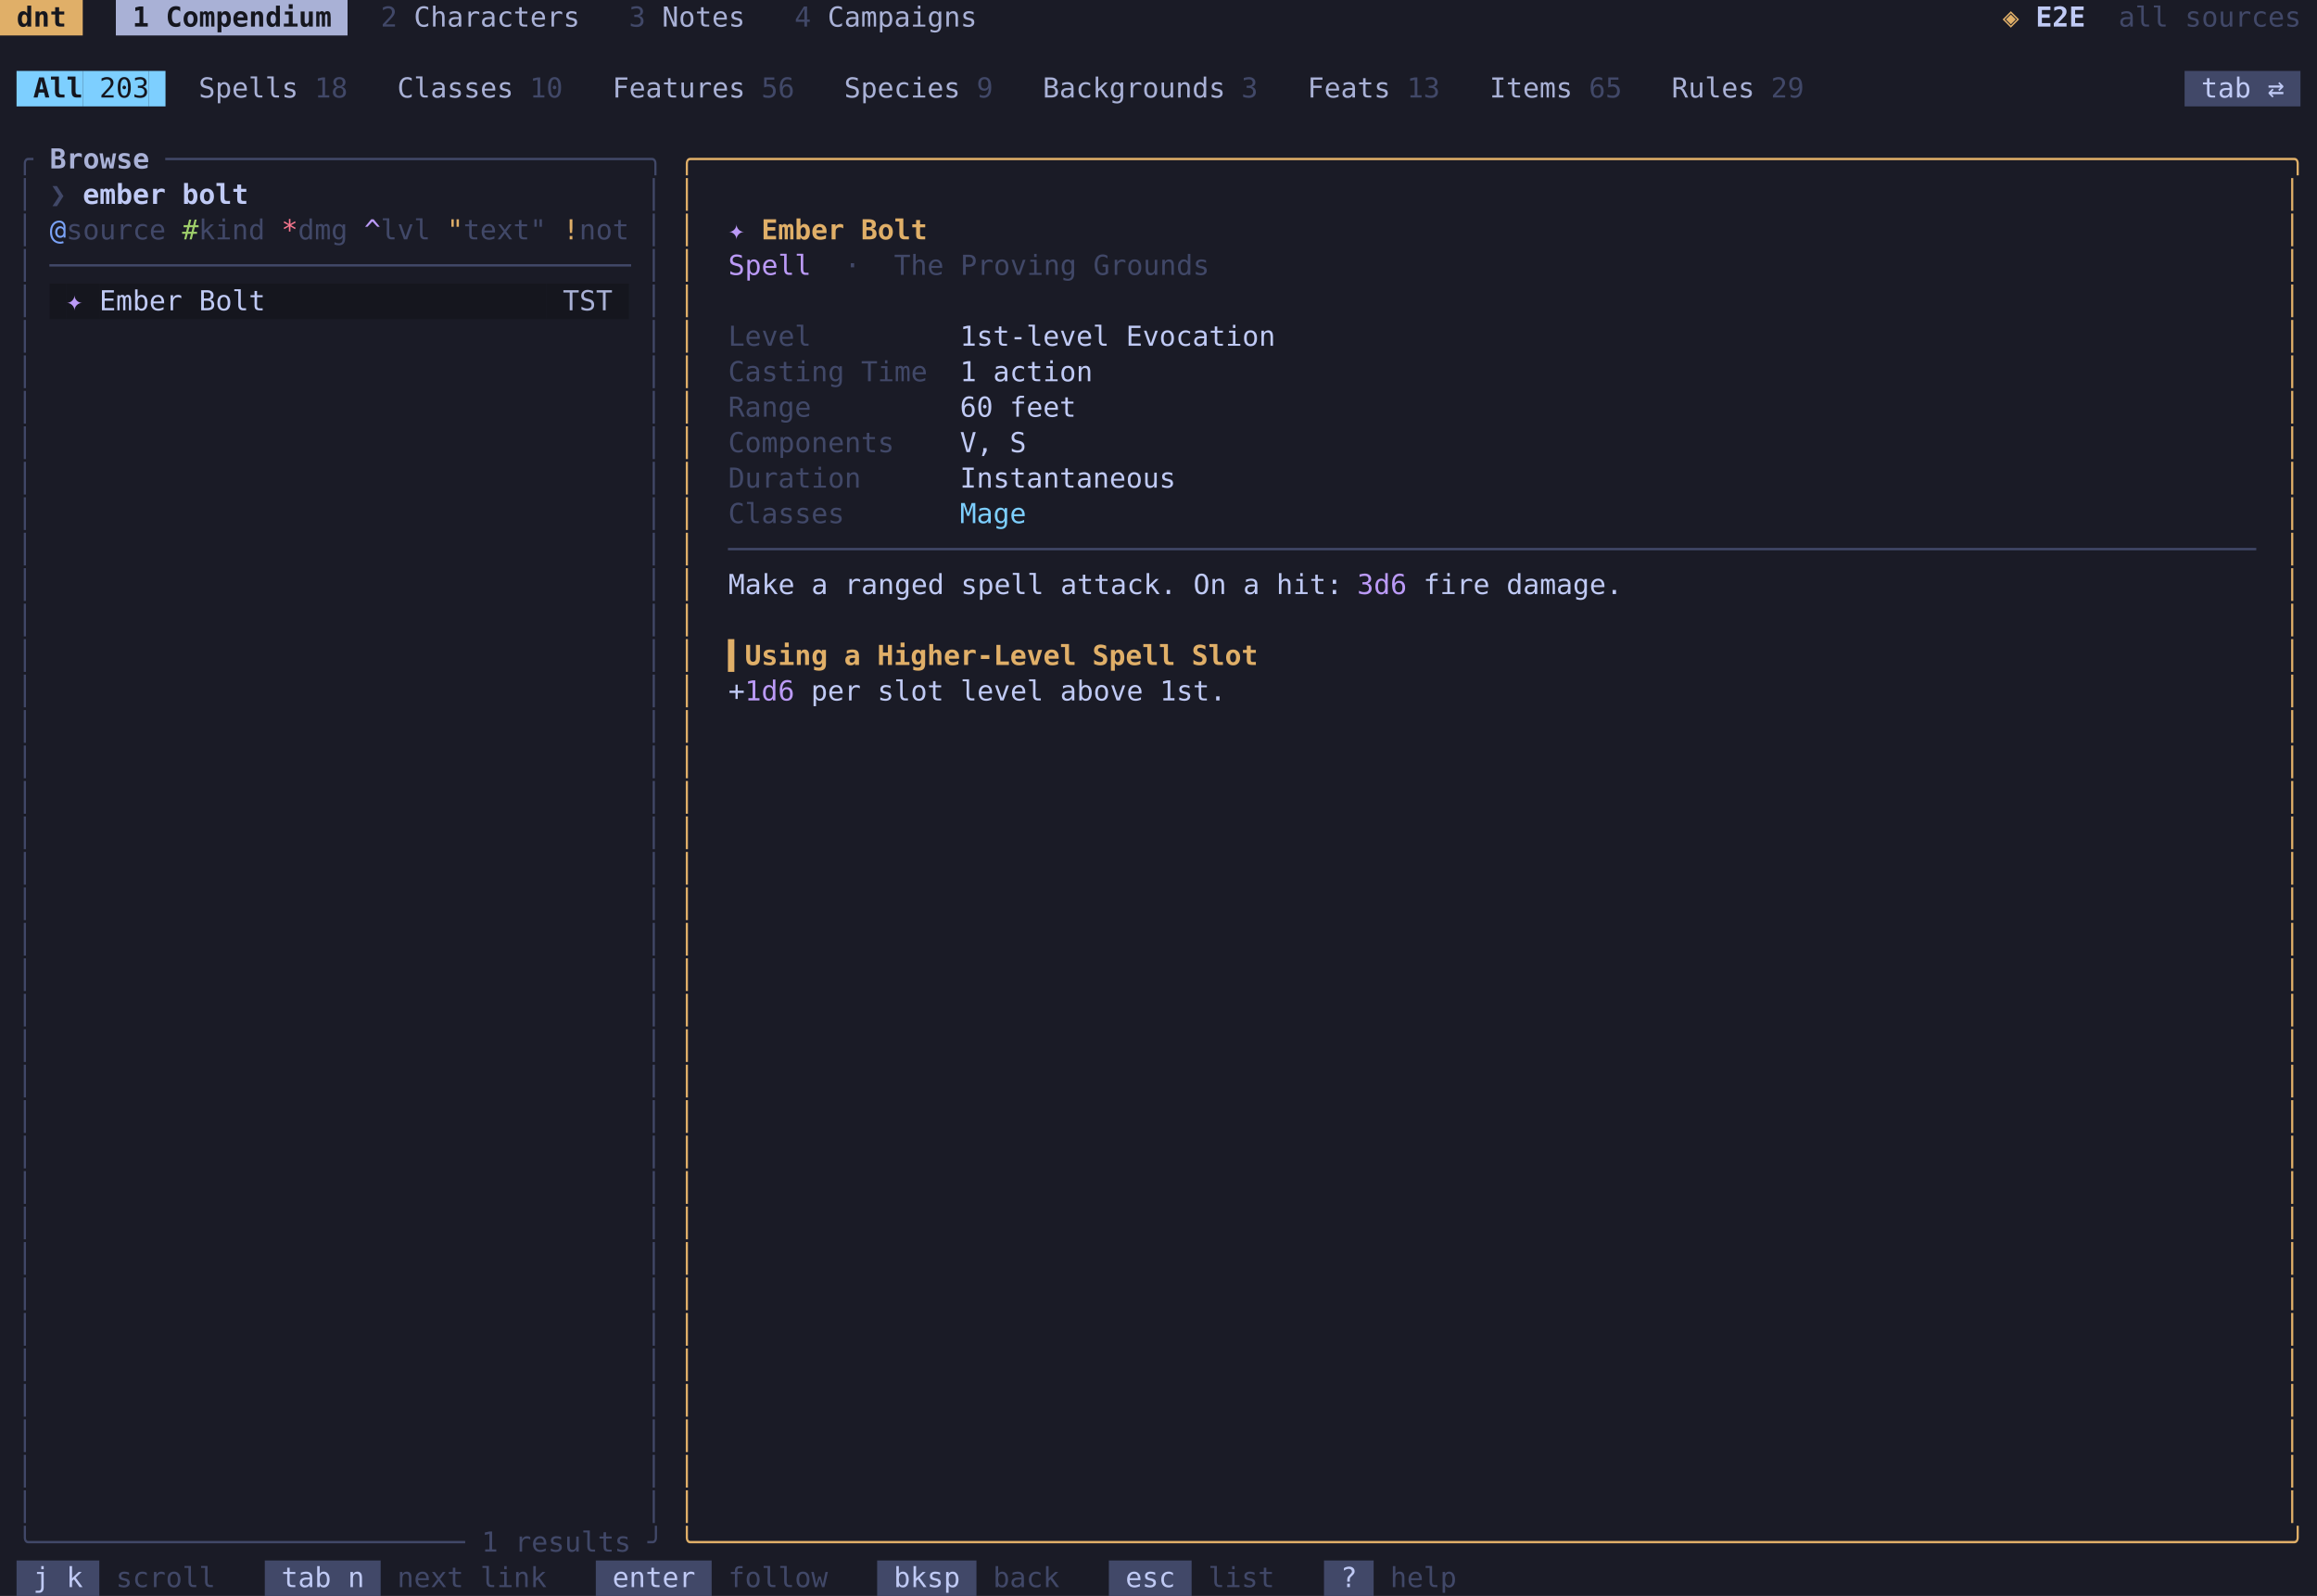
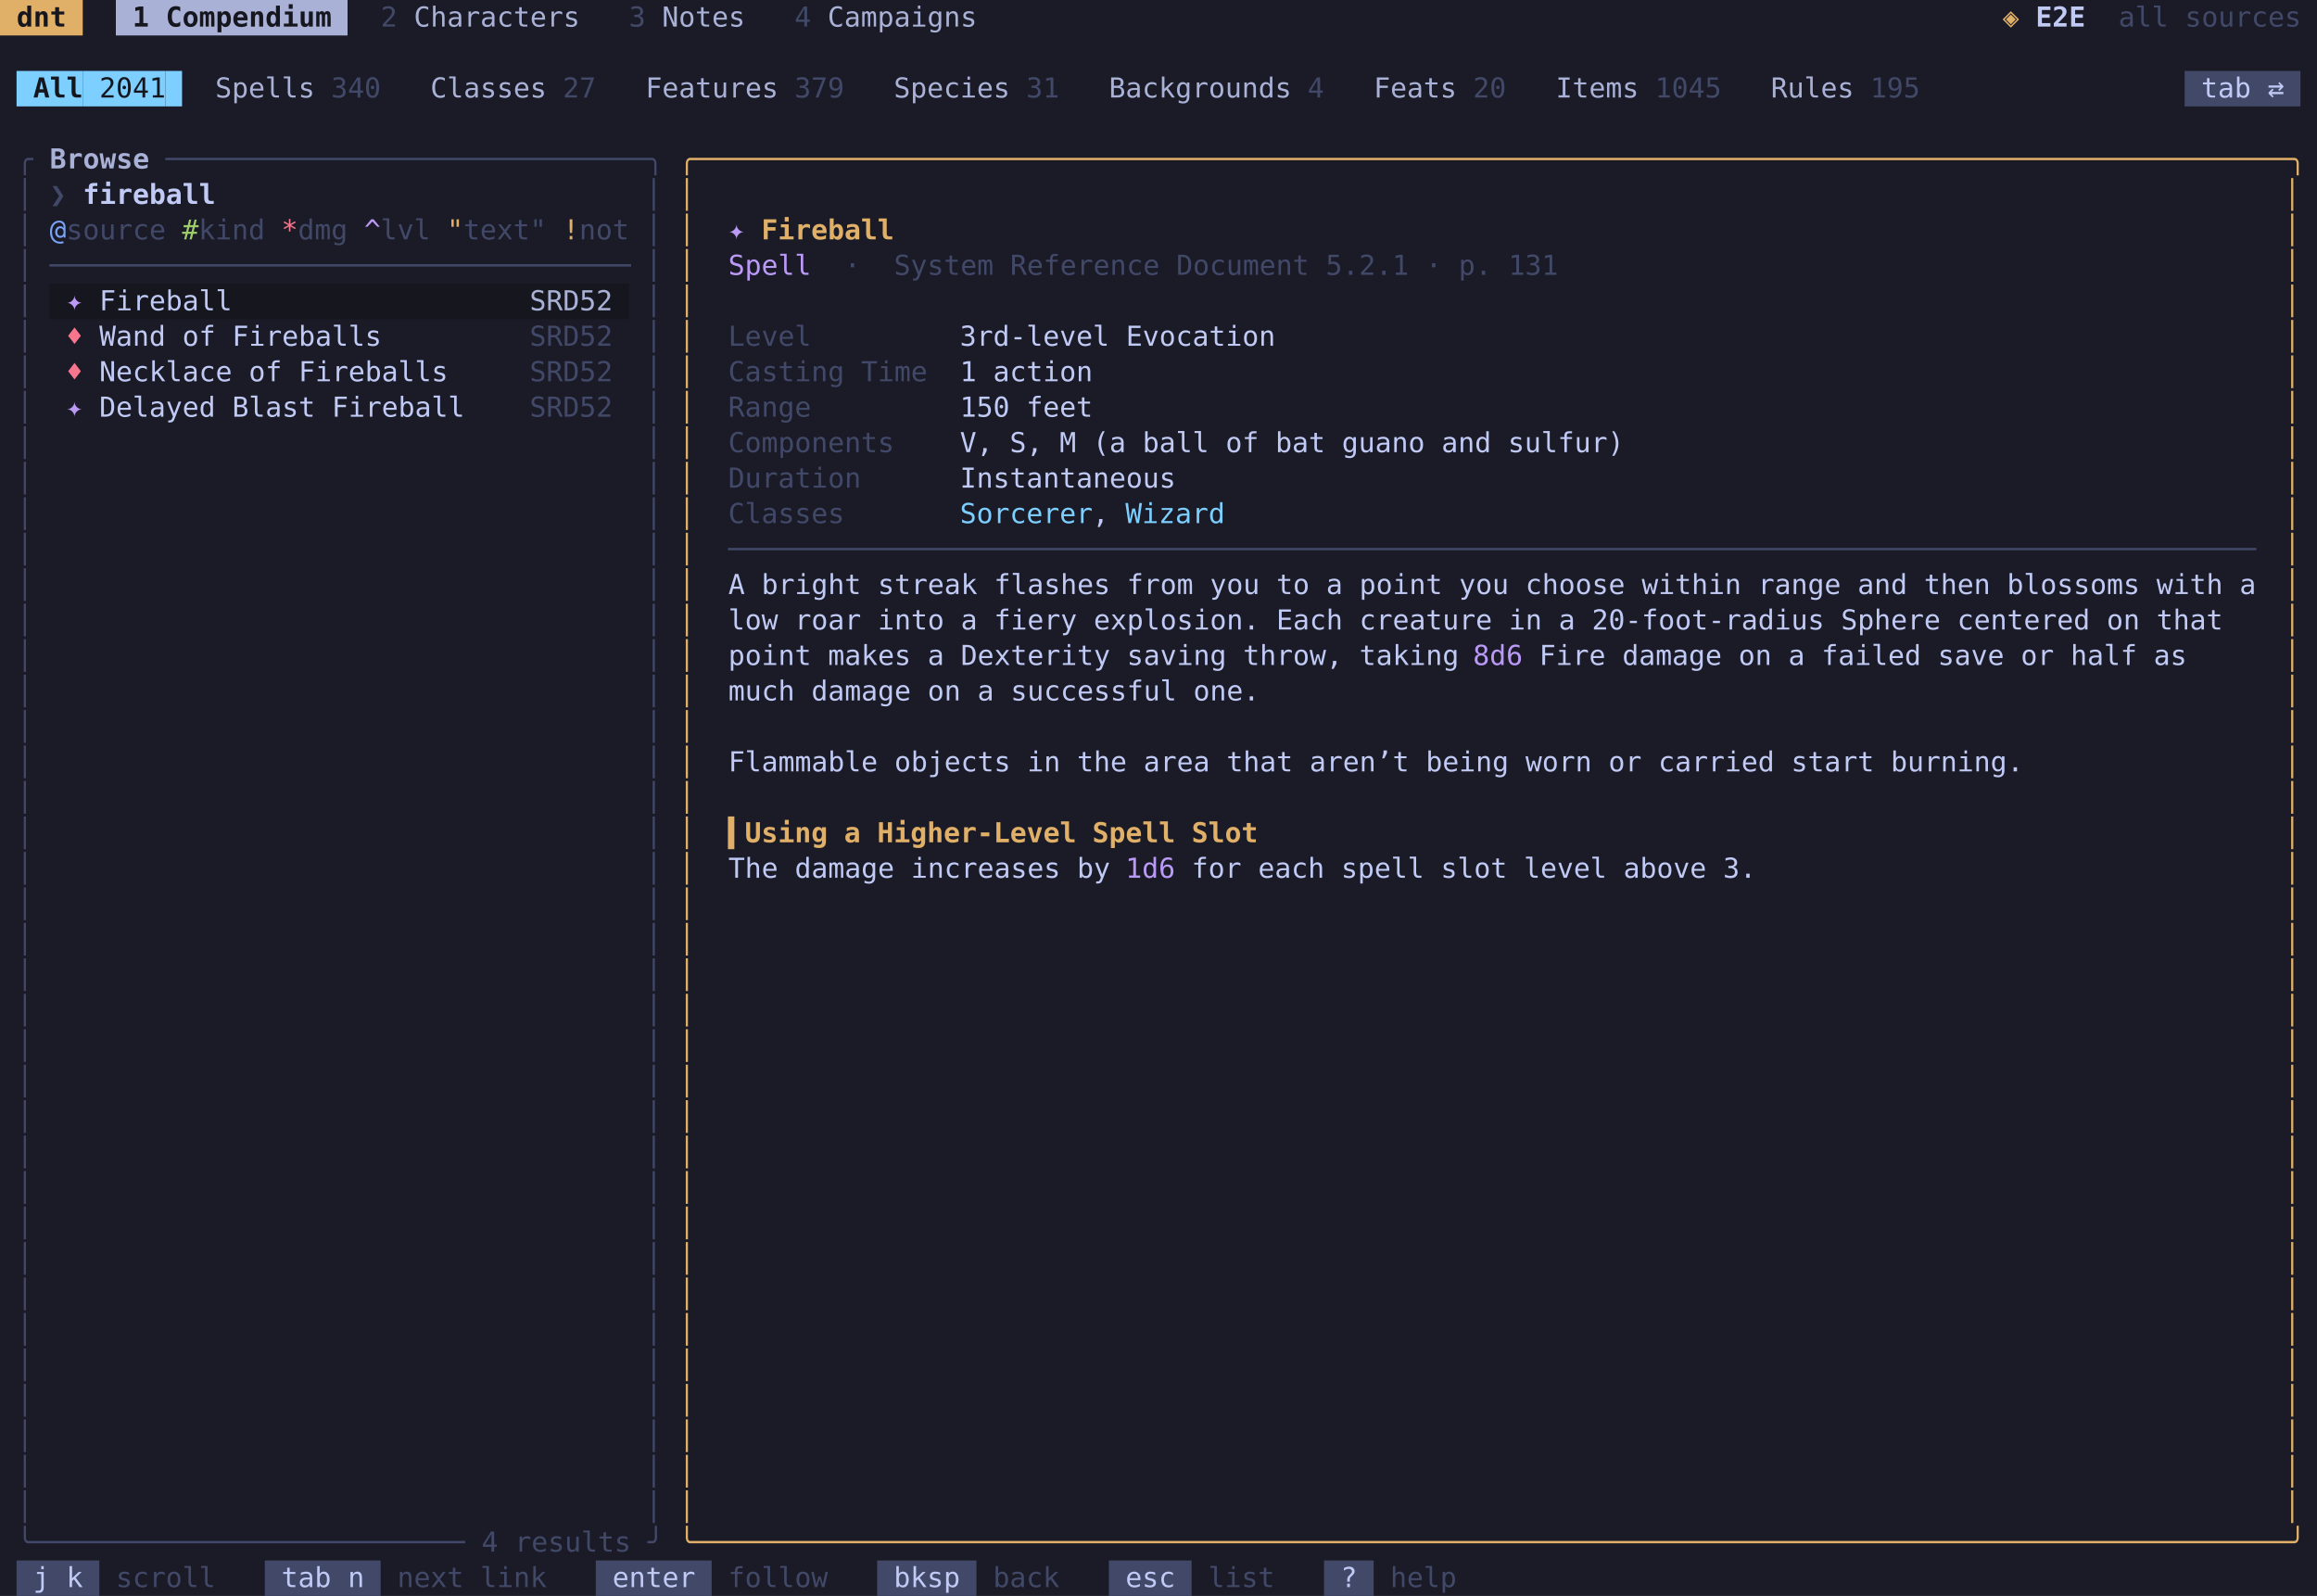
<svg xmlns="http://www.w3.org/2000/svg" viewBox="0 0 1176 810" width="1176" height="810" font-family="'JetBrains Mono', 'DejaVu Sans Mono', monospace" font-size="14">
  <rect width="100%" height="100%" fill="#1a1b26" />
  <rect x="0" y="0" width="42" height="18" fill="#e0af68" />
  <rect x="58.8" y="0" width="117.6" height="18" fill="#a9b1d6" />
  <rect x="8.4" y="36" width="33.6" height="18" fill="#7dcfff" />
-   <rect x="42" y="36" width="33.6" height="18" fill="#7dcfff" />
-   <rect x="75.6" y="36" width="8.4" height="18" fill="#7dcfff" />
+   <rect x="42" y="36" width="42" height="18" fill="#7dcfff" />
+   <rect x="84" y="36" width="8.4" height="18" fill="#7dcfff" />
  <rect x="1108.8" y="36" width="58.8" height="18" fill="#414868" />
  <rect x="25.2" y="144" width="8.4" height="18" fill="#15161e" />
  <rect x="33.6" y="144" width="16.8" height="18" fill="#15161e" />
-   <rect x="50.4" y="144" width="226.8" height="18" fill="#15161e" />
-   <rect x="277.2" y="144" width="42" height="18" fill="#15161e" />
+   <rect x="50.4" y="144" width="210" height="18" fill="#15161e" />
+   <rect x="260.4" y="144" width="58.8" height="18" fill="#15161e" />
  <rect x="8.4" y="792" width="42" height="18" fill="#414868" />
  <rect x="134.4" y="792" width="58.8" height="18" fill="#414868" />
  <rect x="302.4" y="792" width="58.8" height="18" fill="#414868" />
  <rect x="445.2" y="792" width="50.4" height="18" fill="#414868" />
  <rect x="562.8" y="792" width="42" height="18" fill="#414868" />
  <rect x="672" y="792" width="25.2" height="18" fill="#414868" />
  <text x="0" y="13.5" fill="#15161e" font-weight="bold" textLength="42" lengthAdjust="spacingAndGlyphs" xml:space="preserve"> dnt </text>
  <text x="58.8" y="13.5" fill="#15161e" font-weight="bold" textLength="117.6" lengthAdjust="spacingAndGlyphs" xml:space="preserve"> 1 Compendium </text>
  <text x="184.8" y="13.5" fill="#414868" textLength="16.8" lengthAdjust="spacingAndGlyphs" xml:space="preserve"> 2</text>
  <text x="201.6" y="13.5" fill="#a9b1d6" textLength="100.8" lengthAdjust="spacingAndGlyphs" xml:space="preserve"> Characters </text>
  <text x="310.8" y="13.5" fill="#414868" textLength="16.8" lengthAdjust="spacingAndGlyphs" xml:space="preserve"> 3</text>
  <text x="327.6" y="13.5" fill="#a9b1d6" textLength="58.8" lengthAdjust="spacingAndGlyphs" xml:space="preserve"> Notes </text>
  <text x="394.8" y="13.5" fill="#414868" textLength="16.8" lengthAdjust="spacingAndGlyphs" xml:space="preserve"> 4</text>
  <text x="411.6" y="13.5" fill="#a9b1d6" textLength="92.4" lengthAdjust="spacingAndGlyphs" xml:space="preserve"> Campaigns </text>
  <text x="1016.4" y="13.5" fill="#e0af68" textLength="16.8" lengthAdjust="spacingAndGlyphs" xml:space="preserve">◈ </text>
  <text x="1033.2" y="13.5" fill="#c0caf5" font-weight="bold" textLength="25.2" lengthAdjust="spacingAndGlyphs" xml:space="preserve">E2E</text>
  <text x="1058.4" y="13.5" fill="#414868" textLength="117.6" lengthAdjust="spacingAndGlyphs" xml:space="preserve">  all sources </text>
  <text x="8.4" y="49.5" fill="#15161e" font-weight="bold" textLength="33.6" lengthAdjust="spacingAndGlyphs" xml:space="preserve"> All</text>
-   <text x="42" y="49.5" fill="#15161e" textLength="33.6" lengthAdjust="spacingAndGlyphs" xml:space="preserve"> 203</text>
-   <text x="92.4" y="49.5" fill="#a9b1d6" textLength="58.8" lengthAdjust="spacingAndGlyphs" xml:space="preserve"> Spells</text>
-   <text x="151.2" y="49.5" fill="#414868" textLength="25.2" lengthAdjust="spacingAndGlyphs" xml:space="preserve"> 18</text>
-   <text x="193.2" y="49.5" fill="#a9b1d6" textLength="67.2" lengthAdjust="spacingAndGlyphs" xml:space="preserve"> Classes</text>
-   <text x="260.4" y="49.5" fill="#414868" textLength="25.2" lengthAdjust="spacingAndGlyphs" xml:space="preserve"> 10</text>
-   <text x="302.4" y="49.5" fill="#a9b1d6" textLength="75.6" lengthAdjust="spacingAndGlyphs" xml:space="preserve"> Features</text>
-   <text x="378" y="49.5" fill="#414868" textLength="25.2" lengthAdjust="spacingAndGlyphs" xml:space="preserve"> 56</text>
-   <text x="420" y="49.5" fill="#a9b1d6" textLength="67.2" lengthAdjust="spacingAndGlyphs" xml:space="preserve"> Species</text>
-   <text x="487.2" y="49.5" fill="#414868" textLength="16.8" lengthAdjust="spacingAndGlyphs" xml:space="preserve"> 9</text>
-   <text x="520.8" y="49.5" fill="#a9b1d6" textLength="100.8" lengthAdjust="spacingAndGlyphs" xml:space="preserve"> Backgrounds</text>
-   <text x="621.6" y="49.5" fill="#414868" textLength="16.8" lengthAdjust="spacingAndGlyphs" xml:space="preserve"> 3</text>
-   <text x="655.2" y="49.5" fill="#a9b1d6" textLength="50.4" lengthAdjust="spacingAndGlyphs" xml:space="preserve"> Feats</text>
-   <text x="705.6" y="49.5" fill="#414868" textLength="25.2" lengthAdjust="spacingAndGlyphs" xml:space="preserve"> 13</text>
-   <text x="747.6" y="49.5" fill="#a9b1d6" textLength="50.4" lengthAdjust="spacingAndGlyphs" xml:space="preserve"> Items</text>
-   <text x="798" y="49.5" fill="#414868" textLength="25.2" lengthAdjust="spacingAndGlyphs" xml:space="preserve"> 65</text>
-   <text x="840" y="49.5" fill="#a9b1d6" textLength="50.4" lengthAdjust="spacingAndGlyphs" xml:space="preserve"> Rules</text>
-   <text x="890.4" y="49.5" fill="#414868" textLength="25.2" lengthAdjust="spacingAndGlyphs" xml:space="preserve"> 29</text>
+   <text x="42" y="49.5" fill="#15161e" textLength="42" lengthAdjust="spacingAndGlyphs" xml:space="preserve"> 2041</text>
+   <text x="100.8" y="49.5" fill="#a9b1d6" textLength="58.8" lengthAdjust="spacingAndGlyphs" xml:space="preserve"> Spells</text>
+   <text x="159.6" y="49.5" fill="#414868" textLength="33.6" lengthAdjust="spacingAndGlyphs" xml:space="preserve"> 340</text>
+   <text x="210" y="49.5" fill="#a9b1d6" textLength="67.2" lengthAdjust="spacingAndGlyphs" xml:space="preserve"> Classes</text>
+   <text x="277.2" y="49.5" fill="#414868" textLength="25.2" lengthAdjust="spacingAndGlyphs" xml:space="preserve"> 27</text>
+   <text x="319.2" y="49.5" fill="#a9b1d6" textLength="75.6" lengthAdjust="spacingAndGlyphs" xml:space="preserve"> Features</text>
+   <text x="394.8" y="49.5" fill="#414868" textLength="33.6" lengthAdjust="spacingAndGlyphs" xml:space="preserve"> 379</text>
+   <text x="445.2" y="49.5" fill="#a9b1d6" textLength="67.2" lengthAdjust="spacingAndGlyphs" xml:space="preserve"> Species</text>
+   <text x="512.4" y="49.5" fill="#414868" textLength="25.2" lengthAdjust="spacingAndGlyphs" xml:space="preserve"> 31</text>
+   <text x="554.4" y="49.5" fill="#a9b1d6" textLength="100.8" lengthAdjust="spacingAndGlyphs" xml:space="preserve"> Backgrounds</text>
+   <text x="655.2" y="49.5" fill="#414868" textLength="16.8" lengthAdjust="spacingAndGlyphs" xml:space="preserve"> 4</text>
+   <text x="688.8" y="49.5" fill="#a9b1d6" textLength="50.4" lengthAdjust="spacingAndGlyphs" xml:space="preserve"> Feats</text>
+   <text x="739.2" y="49.5" fill="#414868" textLength="25.2" lengthAdjust="spacingAndGlyphs" xml:space="preserve"> 20</text>
+   <text x="781.2" y="49.5" fill="#a9b1d6" textLength="50.4" lengthAdjust="spacingAndGlyphs" xml:space="preserve"> Items</text>
+   <text x="831.6" y="49.5" fill="#414868" textLength="42" lengthAdjust="spacingAndGlyphs" xml:space="preserve"> 1045</text>
+   <text x="890.4" y="49.5" fill="#a9b1d6" textLength="50.4" lengthAdjust="spacingAndGlyphs" xml:space="preserve"> Rules</text>
+   <text x="940.8" y="49.5" fill="#414868" textLength="33.6" lengthAdjust="spacingAndGlyphs" xml:space="preserve"> 195</text>
  <text x="1108.8" y="49.5" fill="#c0caf5" textLength="58.8" lengthAdjust="spacingAndGlyphs" xml:space="preserve"> tab ⇄ </text>
  <text x="8.4" y="85.5" fill="#414868" textLength="8.4" lengthAdjust="spacingAndGlyphs" xml:space="preserve">╭</text>
  <text x="16.8" y="85.5" fill="#a9b1d6" font-weight="bold" textLength="67.2" lengthAdjust="spacingAndGlyphs" xml:space="preserve"> Browse </text>
  <text x="84" y="85.5" fill="#414868" textLength="252" lengthAdjust="spacingAndGlyphs" xml:space="preserve">─────────────────────────────╮</text>
  <text x="344.4" y="85.5" fill="#e0af68" textLength="823.2" lengthAdjust="spacingAndGlyphs" xml:space="preserve">╭────────────────────────────────────────────────────────────────────────────────────────────────╮</text>
  <text x="8.4" y="103.5" fill="#414868" textLength="8.4" lengthAdjust="spacingAndGlyphs" xml:space="preserve">│</text>
  <text x="25.2" y="103.5" fill="#414868" textLength="16.8" lengthAdjust="spacingAndGlyphs" xml:space="preserve">❯ </text>
-   <text x="42" y="103.5" fill="#c0caf5" font-weight="bold" textLength="42" lengthAdjust="spacingAndGlyphs" xml:space="preserve">ember</text>
-   <text x="92.4" y="103.5" fill="#c0caf5" font-weight="bold" textLength="33.6" lengthAdjust="spacingAndGlyphs" xml:space="preserve">bolt</text>
+   <text x="42" y="103.5" fill="#c0caf5" font-weight="bold" textLength="67.2" lengthAdjust="spacingAndGlyphs" xml:space="preserve">fireball</text>
  <text x="327.6" y="103.5" fill="#414868" textLength="8.4" lengthAdjust="spacingAndGlyphs" xml:space="preserve">│</text>
  <text x="344.4" y="103.5" fill="#e0af68" textLength="8.4" lengthAdjust="spacingAndGlyphs" xml:space="preserve">│</text>
  <text x="1159.2" y="103.5" fill="#e0af68" textLength="8.4" lengthAdjust="spacingAndGlyphs" xml:space="preserve">│</text>
  <text x="8.4" y="121.5" fill="#414868" textLength="8.4" lengthAdjust="spacingAndGlyphs" xml:space="preserve">│</text>
  <text x="25.2" y="121.5" fill="#7aa2f7" textLength="8.4" lengthAdjust="spacingAndGlyphs" xml:space="preserve">@</text>
  <text x="33.6" y="121.5" fill="#414868" textLength="58.8" lengthAdjust="spacingAndGlyphs" xml:space="preserve">source </text>
  <text x="92.4" y="121.5" fill="#9ece6a" textLength="8.4" lengthAdjust="spacingAndGlyphs" xml:space="preserve">#</text>
  <text x="100.8" y="121.5" fill="#414868" textLength="42" lengthAdjust="spacingAndGlyphs" xml:space="preserve">kind </text>
  <text x="142.8" y="121.5" fill="#f7768e" textLength="8.4" lengthAdjust="spacingAndGlyphs" xml:space="preserve">*</text>
  <text x="151.2" y="121.5" fill="#414868" textLength="33.6" lengthAdjust="spacingAndGlyphs" xml:space="preserve">dmg </text>
  <text x="184.8" y="121.5" fill="#bb9af7" textLength="8.4" lengthAdjust="spacingAndGlyphs" xml:space="preserve">^</text>
  <text x="193.2" y="121.5" fill="#414868" textLength="33.6" lengthAdjust="spacingAndGlyphs" xml:space="preserve">lvl </text>
  <text x="226.8" y="121.5" fill="#e0af68" textLength="8.4" lengthAdjust="spacingAndGlyphs" xml:space="preserve">"</text>
  <text x="235.2" y="121.5" fill="#414868" textLength="50.4" lengthAdjust="spacingAndGlyphs" xml:space="preserve">text" </text>
  <text x="285.6" y="121.5" fill="#e0af68" textLength="8.4" lengthAdjust="spacingAndGlyphs" xml:space="preserve">!</text>
  <text x="294" y="121.5" fill="#414868" textLength="25.2" lengthAdjust="spacingAndGlyphs" xml:space="preserve">not</text>
  <text x="327.6" y="121.5" fill="#414868" textLength="8.4" lengthAdjust="spacingAndGlyphs" xml:space="preserve">│</text>
  <text x="344.4" y="121.5" fill="#e0af68" textLength="8.4" lengthAdjust="spacingAndGlyphs" xml:space="preserve">│</text>
  <text x="369.6" y="121.5" fill="#bb9af7" textLength="16.8" lengthAdjust="spacingAndGlyphs" xml:space="preserve">✦ </text>
-   <text x="386.4" y="121.5" fill="#e0af68" font-weight="bold" textLength="84" lengthAdjust="spacingAndGlyphs" xml:space="preserve">Ember Bolt</text>
+   <text x="386.4" y="121.5" fill="#e0af68" font-weight="bold" textLength="67.2" lengthAdjust="spacingAndGlyphs" xml:space="preserve">Fireball</text>
  <text x="1159.2" y="121.5" fill="#e0af68" textLength="8.4" lengthAdjust="spacingAndGlyphs" xml:space="preserve">│</text>
  <text x="8.4" y="139.5" fill="#414868" textLength="8.4" lengthAdjust="spacingAndGlyphs" xml:space="preserve">│</text>
  <text x="25.2" y="139.5" fill="#414868" textLength="294" lengthAdjust="spacingAndGlyphs" xml:space="preserve">───────────────────────────────────</text>
  <text x="327.6" y="139.5" fill="#414868" textLength="8.4" lengthAdjust="spacingAndGlyphs" xml:space="preserve">│</text>
  <text x="344.4" y="139.5" fill="#e0af68" textLength="8.4" lengthAdjust="spacingAndGlyphs" xml:space="preserve">│</text>
  <text x="369.6" y="139.5" fill="#bb9af7" textLength="42" lengthAdjust="spacingAndGlyphs" xml:space="preserve">Spell</text>
-   <text x="411.6" y="139.5" fill="#414868" textLength="201.6" lengthAdjust="spacingAndGlyphs" xml:space="preserve">  ·  The Proving Grounds</text>
+   <text x="411.6" y="139.5" fill="#414868" textLength="378" lengthAdjust="spacingAndGlyphs" xml:space="preserve">  ·  System Reference Document 5.2.1 · p. 131</text>
  <text x="1159.2" y="139.5" fill="#e0af68" textLength="8.4" lengthAdjust="spacingAndGlyphs" xml:space="preserve">│</text>
  <text x="8.4" y="157.5" fill="#414868" textLength="8.4" lengthAdjust="spacingAndGlyphs" xml:space="preserve">│</text>
  <text x="33.6" y="157.5" fill="#bb9af7" textLength="16.8" lengthAdjust="spacingAndGlyphs" xml:space="preserve">✦ </text>
-   <text x="50.4" y="157.5" fill="#c0caf5" textLength="226.8" lengthAdjust="spacingAndGlyphs" xml:space="preserve">Ember Bolt                 </text>
-   <text x="277.2" y="157.5" fill="#a9b1d6" textLength="42" lengthAdjust="spacingAndGlyphs" xml:space="preserve"> TST </text>
+   <text x="50.4" y="157.5" fill="#c0caf5" textLength="210" lengthAdjust="spacingAndGlyphs" xml:space="preserve">Fireball                 </text>
+   <text x="260.4" y="157.5" fill="#a9b1d6" textLength="58.8" lengthAdjust="spacingAndGlyphs" xml:space="preserve"> SRD52 </text>
  <text x="327.6" y="157.5" fill="#414868" textLength="8.4" lengthAdjust="spacingAndGlyphs" xml:space="preserve">│</text>
  <text x="344.4" y="157.5" fill="#e0af68" textLength="8.4" lengthAdjust="spacingAndGlyphs" xml:space="preserve">│</text>
  <text x="1159.2" y="157.5" fill="#e0af68" textLength="8.4" lengthAdjust="spacingAndGlyphs" xml:space="preserve">│</text>
  <text x="8.4" y="175.5" fill="#414868" textLength="8.4" lengthAdjust="spacingAndGlyphs" xml:space="preserve">│</text>
+   <text x="33.6" y="175.5" fill="#f7768e" textLength="16.8" lengthAdjust="spacingAndGlyphs" xml:space="preserve">♦ </text>
+   <text x="50.4" y="175.5" fill="#c0caf5" textLength="210" lengthAdjust="spacingAndGlyphs" xml:space="preserve">Wand of Fireballs        </text>
+   <text x="260.4" y="175.5" fill="#414868" textLength="58.8" lengthAdjust="spacingAndGlyphs" xml:space="preserve"> SRD52 </text>
  <text x="327.6" y="175.5" fill="#414868" textLength="8.4" lengthAdjust="spacingAndGlyphs" xml:space="preserve">│</text>
  <text x="344.4" y="175.5" fill="#e0af68" textLength="8.4" lengthAdjust="spacingAndGlyphs" xml:space="preserve">│</text>
  <text x="369.6" y="175.5" fill="#414868" textLength="117.6" lengthAdjust="spacingAndGlyphs" xml:space="preserve">Level         </text>
-   <text x="487.2" y="175.5" fill="#c0caf5" textLength="672" lengthAdjust="spacingAndGlyphs" xml:space="preserve">1st-level Evocation                                                             </text>
+   <text x="487.2" y="175.5" fill="#c0caf5" textLength="672" lengthAdjust="spacingAndGlyphs" xml:space="preserve">3rd-level Evocation                                                             </text>
  <text x="1159.2" y="175.5" fill="#e0af68" textLength="8.4" lengthAdjust="spacingAndGlyphs" xml:space="preserve">│</text>
  <text x="8.4" y="193.5" fill="#414868" textLength="8.4" lengthAdjust="spacingAndGlyphs" xml:space="preserve">│</text>
+   <text x="33.6" y="193.5" fill="#f7768e" textLength="16.8" lengthAdjust="spacingAndGlyphs" xml:space="preserve">♦ </text>
+   <text x="50.4" y="193.5" fill="#c0caf5" textLength="210" lengthAdjust="spacingAndGlyphs" xml:space="preserve">Necklace of Fireballs    </text>
+   <text x="260.4" y="193.5" fill="#414868" textLength="58.8" lengthAdjust="spacingAndGlyphs" xml:space="preserve"> SRD52 </text>
  <text x="327.6" y="193.5" fill="#414868" textLength="8.4" lengthAdjust="spacingAndGlyphs" xml:space="preserve">│</text>
  <text x="344.4" y="193.5" fill="#e0af68" textLength="8.4" lengthAdjust="spacingAndGlyphs" xml:space="preserve">│</text>
  <text x="369.6" y="193.5" fill="#414868" textLength="117.6" lengthAdjust="spacingAndGlyphs" xml:space="preserve">Casting Time  </text>
  <text x="487.2" y="193.5" fill="#c0caf5" textLength="672" lengthAdjust="spacingAndGlyphs" xml:space="preserve">1 action                                                                        </text>
  <text x="1159.2" y="193.5" fill="#e0af68" textLength="8.4" lengthAdjust="spacingAndGlyphs" xml:space="preserve">│</text>
  <text x="8.4" y="211.5" fill="#414868" textLength="8.4" lengthAdjust="spacingAndGlyphs" xml:space="preserve">│</text>
+   <text x="33.6" y="211.5" fill="#bb9af7" textLength="16.8" lengthAdjust="spacingAndGlyphs" xml:space="preserve">✦ </text>
+   <text x="50.4" y="211.5" fill="#c0caf5" textLength="210" lengthAdjust="spacingAndGlyphs" xml:space="preserve">Delayed Blast Fireball   </text>
+   <text x="260.4" y="211.5" fill="#414868" textLength="58.8" lengthAdjust="spacingAndGlyphs" xml:space="preserve"> SRD52 </text>
  <text x="327.6" y="211.5" fill="#414868" textLength="8.4" lengthAdjust="spacingAndGlyphs" xml:space="preserve">│</text>
  <text x="344.4" y="211.5" fill="#e0af68" textLength="8.4" lengthAdjust="spacingAndGlyphs" xml:space="preserve">│</text>
  <text x="369.6" y="211.5" fill="#414868" textLength="117.6" lengthAdjust="spacingAndGlyphs" xml:space="preserve">Range         </text>
-   <text x="487.2" y="211.5" fill="#c0caf5" textLength="672" lengthAdjust="spacingAndGlyphs" xml:space="preserve">60 feet                                                                         </text>
+   <text x="487.2" y="211.5" fill="#c0caf5" textLength="672" lengthAdjust="spacingAndGlyphs" xml:space="preserve">150 feet                                                                        </text>
  <text x="1159.2" y="211.5" fill="#e0af68" textLength="8.4" lengthAdjust="spacingAndGlyphs" xml:space="preserve">│</text>
  <text x="8.4" y="229.5" fill="#414868" textLength="8.4" lengthAdjust="spacingAndGlyphs" xml:space="preserve">│</text>
  <text x="327.6" y="229.5" fill="#414868" textLength="8.4" lengthAdjust="spacingAndGlyphs" xml:space="preserve">│</text>
  <text x="344.4" y="229.5" fill="#e0af68" textLength="8.4" lengthAdjust="spacingAndGlyphs" xml:space="preserve">│</text>
  <text x="369.6" y="229.5" fill="#414868" textLength="117.6" lengthAdjust="spacingAndGlyphs" xml:space="preserve">Components    </text>
-   <text x="487.2" y="229.5" fill="#c0caf5" textLength="672" lengthAdjust="spacingAndGlyphs" xml:space="preserve">V, S                                                                            </text>
+   <text x="487.2" y="229.5" fill="#c0caf5" textLength="672" lengthAdjust="spacingAndGlyphs" xml:space="preserve">V, S, M (a ball of bat guano and sulfur)                                        </text>
  <text x="1159.2" y="229.5" fill="#e0af68" textLength="8.4" lengthAdjust="spacingAndGlyphs" xml:space="preserve">│</text>
  <text x="8.4" y="247.5" fill="#414868" textLength="8.4" lengthAdjust="spacingAndGlyphs" xml:space="preserve">│</text>
  <text x="327.6" y="247.5" fill="#414868" textLength="8.4" lengthAdjust="spacingAndGlyphs" xml:space="preserve">│</text>
  <text x="344.4" y="247.5" fill="#e0af68" textLength="8.4" lengthAdjust="spacingAndGlyphs" xml:space="preserve">│</text>
  <text x="369.6" y="247.5" fill="#414868" textLength="117.6" lengthAdjust="spacingAndGlyphs" xml:space="preserve">Duration      </text>
  <text x="487.2" y="247.5" fill="#c0caf5" textLength="672" lengthAdjust="spacingAndGlyphs" xml:space="preserve">Instantaneous                                                                   </text>
  <text x="1159.2" y="247.5" fill="#e0af68" textLength="8.4" lengthAdjust="spacingAndGlyphs" xml:space="preserve">│</text>
  <text x="8.4" y="265.5" fill="#414868" textLength="8.4" lengthAdjust="spacingAndGlyphs" xml:space="preserve">│</text>
  <text x="327.6" y="265.5" fill="#414868" textLength="8.4" lengthAdjust="spacingAndGlyphs" xml:space="preserve">│</text>
  <text x="344.4" y="265.5" fill="#e0af68" textLength="8.4" lengthAdjust="spacingAndGlyphs" xml:space="preserve">│</text>
  <text x="369.6" y="265.5" fill="#414868" textLength="117.6" lengthAdjust="spacingAndGlyphs" xml:space="preserve">Classes       </text>
-   <text x="487.2" y="265.5" fill="#7dcfff" textLength="33.6" lengthAdjust="spacingAndGlyphs" xml:space="preserve">Mage</text>
+   <text x="487.2" y="265.5" fill="#7dcfff" textLength="67.2" lengthAdjust="spacingAndGlyphs" xml:space="preserve">Sorcerer</text>
+   <text x="554.4" y="265.5" fill="#c0caf5" textLength="16.8" lengthAdjust="spacingAndGlyphs" xml:space="preserve">, </text>
+   <text x="571.2" y="265.5" fill="#7dcfff" textLength="50.4" lengthAdjust="spacingAndGlyphs" xml:space="preserve">Wizard</text>
  <text x="1159.2" y="265.5" fill="#e0af68" textLength="8.4" lengthAdjust="spacingAndGlyphs" xml:space="preserve">│</text>
  <text x="8.4" y="283.5" fill="#414868" textLength="8.4" lengthAdjust="spacingAndGlyphs" xml:space="preserve">│</text>
  <text x="327.6" y="283.5" fill="#414868" textLength="8.4" lengthAdjust="spacingAndGlyphs" xml:space="preserve">│</text>
  <text x="344.4" y="283.5" fill="#e0af68" textLength="8.4" lengthAdjust="spacingAndGlyphs" xml:space="preserve">│</text>
  <text x="369.6" y="283.5" fill="#414868" textLength="772.8" lengthAdjust="spacingAndGlyphs" xml:space="preserve">────────────────────────────────────────────────────────────────────────────────────────────</text>
  <text x="1159.2" y="283.5" fill="#e0af68" textLength="8.4" lengthAdjust="spacingAndGlyphs" xml:space="preserve">│</text>
  <text x="8.4" y="301.5" fill="#414868" textLength="8.4" lengthAdjust="spacingAndGlyphs" xml:space="preserve">│</text>
  <text x="327.6" y="301.5" fill="#414868" textLength="8.4" lengthAdjust="spacingAndGlyphs" xml:space="preserve">│</text>
  <text x="344.4" y="301.5" fill="#e0af68" textLength="8.4" lengthAdjust="spacingAndGlyphs" xml:space="preserve">│</text>
-   <text x="352.8" y="301.5" fill="#c0caf5" textLength="336" lengthAdjust="spacingAndGlyphs" xml:space="preserve">  Make a ranged spell attack. On a hit: </text>
-   <text x="688.8" y="301.5" fill="#bb9af7" textLength="25.2" lengthAdjust="spacingAndGlyphs" xml:space="preserve">3d6</text>
-   <text x="714" y="301.5" fill="#c0caf5" textLength="445.2" lengthAdjust="spacingAndGlyphs" xml:space="preserve"> fire damage.                                        </text>
+   <text x="352.8" y="301.5" fill="#c0caf5" textLength="806.4" lengthAdjust="spacingAndGlyphs" xml:space="preserve">  A bright streak flashes from you to a point you choose within range and then blossoms with a  </text>
  <text x="1159.2" y="301.5" fill="#e0af68" textLength="8.4" lengthAdjust="spacingAndGlyphs" xml:space="preserve">│</text>
  <text x="8.4" y="319.5" fill="#414868" textLength="8.4" lengthAdjust="spacingAndGlyphs" xml:space="preserve">│</text>
  <text x="327.6" y="319.5" fill="#414868" textLength="8.4" lengthAdjust="spacingAndGlyphs" xml:space="preserve">│</text>
  <text x="344.4" y="319.5" fill="#e0af68" textLength="8.4" lengthAdjust="spacingAndGlyphs" xml:space="preserve">│</text>
+   <text x="352.8" y="319.5" fill="#c0caf5" textLength="806.4" lengthAdjust="spacingAndGlyphs" xml:space="preserve">  low roar into a fiery explosion. Each creature in a 20-foot-radius Sphere centered on that    </text>
  <text x="1159.2" y="319.5" fill="#e0af68" textLength="8.4" lengthAdjust="spacingAndGlyphs" xml:space="preserve">│</text>
  <text x="8.4" y="337.5" fill="#414868" textLength="8.4" lengthAdjust="spacingAndGlyphs" xml:space="preserve">│</text>
  <text x="327.6" y="337.5" fill="#414868" textLength="8.4" lengthAdjust="spacingAndGlyphs" xml:space="preserve">│</text>
  <text x="344.4" y="337.5" fill="#e0af68" textLength="8.4" lengthAdjust="spacingAndGlyphs" xml:space="preserve">│</text>
-   <text x="369.6" y="337.5" fill="#e0af68" textLength="8.4" lengthAdjust="spacingAndGlyphs" xml:space="preserve">▍</text>
-   <text x="378" y="337.5" fill="#e0af68" font-weight="bold" textLength="42" lengthAdjust="spacingAndGlyphs" xml:space="preserve">Using</text>
-   <text x="428.4" y="337.5" fill="#e0af68" font-weight="bold" textLength="8.4" lengthAdjust="spacingAndGlyphs" xml:space="preserve">a</text>
-   <text x="445.2" y="337.5" fill="#e0af68" font-weight="bold" textLength="100.8" lengthAdjust="spacingAndGlyphs" xml:space="preserve">Higher-Level</text>
-   <text x="554.4" y="337.5" fill="#e0af68" font-weight="bold" textLength="42" lengthAdjust="spacingAndGlyphs" xml:space="preserve">Spell</text>
-   <text x="604.8" y="337.5" fill="#e0af68" font-weight="bold" textLength="33.6" lengthAdjust="spacingAndGlyphs" xml:space="preserve">Slot</text>
+   <text x="352.8" y="337.5" fill="#c0caf5" textLength="394.8" lengthAdjust="spacingAndGlyphs" xml:space="preserve">  point makes a Dexterity saving throw, taking </text>
+   <text x="747.6" y="337.5" fill="#bb9af7" textLength="25.2" lengthAdjust="spacingAndGlyphs" xml:space="preserve">8d6</text>
+   <text x="772.8" y="337.5" fill="#c0caf5" textLength="386.4" lengthAdjust="spacingAndGlyphs" xml:space="preserve"> Fire damage on a failed save or half as      </text>
  <text x="1159.2" y="337.5" fill="#e0af68" textLength="8.4" lengthAdjust="spacingAndGlyphs" xml:space="preserve">│</text>
  <text x="8.4" y="355.5" fill="#414868" textLength="8.4" lengthAdjust="spacingAndGlyphs" xml:space="preserve">│</text>
  <text x="327.6" y="355.5" fill="#414868" textLength="8.4" lengthAdjust="spacingAndGlyphs" xml:space="preserve">│</text>
  <text x="344.4" y="355.5" fill="#e0af68" textLength="8.4" lengthAdjust="spacingAndGlyphs" xml:space="preserve">│</text>
-   <text x="352.8" y="355.5" fill="#c0caf5" textLength="25.2" lengthAdjust="spacingAndGlyphs" xml:space="preserve">  +</text>
-   <text x="378" y="355.5" fill="#bb9af7" textLength="25.2" lengthAdjust="spacingAndGlyphs" xml:space="preserve">1d6</text>
-   <text x="403.2" y="355.5" fill="#c0caf5" textLength="756" lengthAdjust="spacingAndGlyphs" xml:space="preserve"> per slot level above 1st.                                                                </text>
+   <text x="352.8" y="355.5" fill="#c0caf5" textLength="806.4" lengthAdjust="spacingAndGlyphs" xml:space="preserve">  much damage on a successful one.                                                              </text>
  <text x="1159.2" y="355.5" fill="#e0af68" textLength="8.4" lengthAdjust="spacingAndGlyphs" xml:space="preserve">│</text>
  <text x="8.4" y="373.5" fill="#414868" textLength="8.4" lengthAdjust="spacingAndGlyphs" xml:space="preserve">│</text>
  <text x="327.6" y="373.5" fill="#414868" textLength="8.4" lengthAdjust="spacingAndGlyphs" xml:space="preserve">│</text>
  <text x="344.4" y="373.5" fill="#e0af68" textLength="8.4" lengthAdjust="spacingAndGlyphs" xml:space="preserve">│</text>
  <text x="1159.2" y="373.5" fill="#e0af68" textLength="8.4" lengthAdjust="spacingAndGlyphs" xml:space="preserve">│</text>
  <text x="8.4" y="391.5" fill="#414868" textLength="8.4" lengthAdjust="spacingAndGlyphs" xml:space="preserve">│</text>
  <text x="327.6" y="391.5" fill="#414868" textLength="8.4" lengthAdjust="spacingAndGlyphs" xml:space="preserve">│</text>
  <text x="344.4" y="391.5" fill="#e0af68" textLength="8.4" lengthAdjust="spacingAndGlyphs" xml:space="preserve">│</text>
+   <text x="352.8" y="391.5" fill="#c0caf5" textLength="806.4" lengthAdjust="spacingAndGlyphs" xml:space="preserve">  Flammable objects in the area that aren’t being worn or carried start burning.                </text>
  <text x="1159.2" y="391.5" fill="#e0af68" textLength="8.4" lengthAdjust="spacingAndGlyphs" xml:space="preserve">│</text>
  <text x="8.4" y="409.5" fill="#414868" textLength="8.4" lengthAdjust="spacingAndGlyphs" xml:space="preserve">│</text>
  <text x="327.6" y="409.5" fill="#414868" textLength="8.4" lengthAdjust="spacingAndGlyphs" xml:space="preserve">│</text>
  <text x="344.4" y="409.5" fill="#e0af68" textLength="8.4" lengthAdjust="spacingAndGlyphs" xml:space="preserve">│</text>
  <text x="1159.2" y="409.5" fill="#e0af68" textLength="8.4" lengthAdjust="spacingAndGlyphs" xml:space="preserve">│</text>
  <text x="8.4" y="427.5" fill="#414868" textLength="8.4" lengthAdjust="spacingAndGlyphs" xml:space="preserve">│</text>
  <text x="327.6" y="427.5" fill="#414868" textLength="8.4" lengthAdjust="spacingAndGlyphs" xml:space="preserve">│</text>
  <text x="344.4" y="427.5" fill="#e0af68" textLength="8.4" lengthAdjust="spacingAndGlyphs" xml:space="preserve">│</text>
+   <text x="369.6" y="427.5" fill="#e0af68" textLength="8.4" lengthAdjust="spacingAndGlyphs" xml:space="preserve">▍</text>
+   <text x="378" y="427.5" fill="#e0af68" font-weight="bold" textLength="42" lengthAdjust="spacingAndGlyphs" xml:space="preserve">Using</text>
+   <text x="428.4" y="427.5" fill="#e0af68" font-weight="bold" textLength="8.4" lengthAdjust="spacingAndGlyphs" xml:space="preserve">a</text>
+   <text x="445.2" y="427.5" fill="#e0af68" font-weight="bold" textLength="100.8" lengthAdjust="spacingAndGlyphs" xml:space="preserve">Higher-Level</text>
+   <text x="554.4" y="427.5" fill="#e0af68" font-weight="bold" textLength="42" lengthAdjust="spacingAndGlyphs" xml:space="preserve">Spell</text>
+   <text x="604.8" y="427.5" fill="#e0af68" font-weight="bold" textLength="33.6" lengthAdjust="spacingAndGlyphs" xml:space="preserve">Slot</text>
  <text x="1159.2" y="427.5" fill="#e0af68" textLength="8.4" lengthAdjust="spacingAndGlyphs" xml:space="preserve">│</text>
  <text x="8.4" y="445.5" fill="#414868" textLength="8.4" lengthAdjust="spacingAndGlyphs" xml:space="preserve">│</text>
  <text x="327.6" y="445.5" fill="#414868" textLength="8.4" lengthAdjust="spacingAndGlyphs" xml:space="preserve">│</text>
  <text x="344.4" y="445.5" fill="#e0af68" textLength="8.4" lengthAdjust="spacingAndGlyphs" xml:space="preserve">│</text>
+   <text x="352.8" y="445.5" fill="#c0caf5" textLength="218.4" lengthAdjust="spacingAndGlyphs" xml:space="preserve">  The damage increases by </text>
+   <text x="571.2" y="445.5" fill="#bb9af7" textLength="25.2" lengthAdjust="spacingAndGlyphs" xml:space="preserve">1d6</text>
+   <text x="596.4" y="445.5" fill="#c0caf5" textLength="562.8" lengthAdjust="spacingAndGlyphs" xml:space="preserve"> for each spell slot level above 3.                                </text>
  <text x="1159.2" y="445.5" fill="#e0af68" textLength="8.4" lengthAdjust="spacingAndGlyphs" xml:space="preserve">│</text>
  <text x="8.4" y="463.5" fill="#414868" textLength="8.4" lengthAdjust="spacingAndGlyphs" xml:space="preserve">│</text>
  <text x="327.6" y="463.5" fill="#414868" textLength="8.4" lengthAdjust="spacingAndGlyphs" xml:space="preserve">│</text>
  <text x="344.4" y="463.5" fill="#e0af68" textLength="8.4" lengthAdjust="spacingAndGlyphs" xml:space="preserve">│</text>
  <text x="1159.2" y="463.5" fill="#e0af68" textLength="8.4" lengthAdjust="spacingAndGlyphs" xml:space="preserve">│</text>
  <text x="8.4" y="481.5" fill="#414868" textLength="8.4" lengthAdjust="spacingAndGlyphs" xml:space="preserve">│</text>
  <text x="327.6" y="481.5" fill="#414868" textLength="8.4" lengthAdjust="spacingAndGlyphs" xml:space="preserve">│</text>
  <text x="344.4" y="481.5" fill="#e0af68" textLength="8.4" lengthAdjust="spacingAndGlyphs" xml:space="preserve">│</text>
  <text x="1159.2" y="481.5" fill="#e0af68" textLength="8.4" lengthAdjust="spacingAndGlyphs" xml:space="preserve">│</text>
  <text x="8.4" y="499.5" fill="#414868" textLength="8.4" lengthAdjust="spacingAndGlyphs" xml:space="preserve">│</text>
  <text x="327.6" y="499.5" fill="#414868" textLength="8.4" lengthAdjust="spacingAndGlyphs" xml:space="preserve">│</text>
  <text x="344.4" y="499.5" fill="#e0af68" textLength="8.4" lengthAdjust="spacingAndGlyphs" xml:space="preserve">│</text>
  <text x="1159.2" y="499.5" fill="#e0af68" textLength="8.4" lengthAdjust="spacingAndGlyphs" xml:space="preserve">│</text>
  <text x="8.4" y="517.5" fill="#414868" textLength="8.4" lengthAdjust="spacingAndGlyphs" xml:space="preserve">│</text>
  <text x="327.6" y="517.5" fill="#414868" textLength="8.4" lengthAdjust="spacingAndGlyphs" xml:space="preserve">│</text>
  <text x="344.4" y="517.5" fill="#e0af68" textLength="8.4" lengthAdjust="spacingAndGlyphs" xml:space="preserve">│</text>
  <text x="1159.2" y="517.5" fill="#e0af68" textLength="8.4" lengthAdjust="spacingAndGlyphs" xml:space="preserve">│</text>
  <text x="8.4" y="535.5" fill="#414868" textLength="8.4" lengthAdjust="spacingAndGlyphs" xml:space="preserve">│</text>
  <text x="327.6" y="535.5" fill="#414868" textLength="8.4" lengthAdjust="spacingAndGlyphs" xml:space="preserve">│</text>
  <text x="344.4" y="535.5" fill="#e0af68" textLength="8.4" lengthAdjust="spacingAndGlyphs" xml:space="preserve">│</text>
  <text x="1159.2" y="535.5" fill="#e0af68" textLength="8.4" lengthAdjust="spacingAndGlyphs" xml:space="preserve">│</text>
  <text x="8.4" y="553.5" fill="#414868" textLength="8.4" lengthAdjust="spacingAndGlyphs" xml:space="preserve">│</text>
  <text x="327.6" y="553.5" fill="#414868" textLength="8.4" lengthAdjust="spacingAndGlyphs" xml:space="preserve">│</text>
  <text x="344.4" y="553.5" fill="#e0af68" textLength="8.4" lengthAdjust="spacingAndGlyphs" xml:space="preserve">│</text>
  <text x="1159.2" y="553.5" fill="#e0af68" textLength="8.4" lengthAdjust="spacingAndGlyphs" xml:space="preserve">│</text>
  <text x="8.4" y="571.5" fill="#414868" textLength="8.4" lengthAdjust="spacingAndGlyphs" xml:space="preserve">│</text>
  <text x="327.6" y="571.5" fill="#414868" textLength="8.4" lengthAdjust="spacingAndGlyphs" xml:space="preserve">│</text>
  <text x="344.4" y="571.5" fill="#e0af68" textLength="8.4" lengthAdjust="spacingAndGlyphs" xml:space="preserve">│</text>
  <text x="1159.2" y="571.5" fill="#e0af68" textLength="8.4" lengthAdjust="spacingAndGlyphs" xml:space="preserve">│</text>
  <text x="8.4" y="589.5" fill="#414868" textLength="8.4" lengthAdjust="spacingAndGlyphs" xml:space="preserve">│</text>
  <text x="327.6" y="589.5" fill="#414868" textLength="8.4" lengthAdjust="spacingAndGlyphs" xml:space="preserve">│</text>
  <text x="344.4" y="589.5" fill="#e0af68" textLength="8.4" lengthAdjust="spacingAndGlyphs" xml:space="preserve">│</text>
  <text x="1159.2" y="589.5" fill="#e0af68" textLength="8.4" lengthAdjust="spacingAndGlyphs" xml:space="preserve">│</text>
  <text x="8.4" y="607.5" fill="#414868" textLength="8.4" lengthAdjust="spacingAndGlyphs" xml:space="preserve">│</text>
  <text x="327.6" y="607.5" fill="#414868" textLength="8.4" lengthAdjust="spacingAndGlyphs" xml:space="preserve">│</text>
  <text x="344.4" y="607.5" fill="#e0af68" textLength="8.4" lengthAdjust="spacingAndGlyphs" xml:space="preserve">│</text>
  <text x="1159.2" y="607.5" fill="#e0af68" textLength="8.4" lengthAdjust="spacingAndGlyphs" xml:space="preserve">│</text>
  <text x="8.4" y="625.5" fill="#414868" textLength="8.4" lengthAdjust="spacingAndGlyphs" xml:space="preserve">│</text>
  <text x="327.6" y="625.5" fill="#414868" textLength="8.4" lengthAdjust="spacingAndGlyphs" xml:space="preserve">│</text>
  <text x="344.4" y="625.5" fill="#e0af68" textLength="8.4" lengthAdjust="spacingAndGlyphs" xml:space="preserve">│</text>
  <text x="1159.2" y="625.5" fill="#e0af68" textLength="8.4" lengthAdjust="spacingAndGlyphs" xml:space="preserve">│</text>
  <text x="8.4" y="643.5" fill="#414868" textLength="8.4" lengthAdjust="spacingAndGlyphs" xml:space="preserve">│</text>
  <text x="327.6" y="643.5" fill="#414868" textLength="8.4" lengthAdjust="spacingAndGlyphs" xml:space="preserve">│</text>
  <text x="344.4" y="643.5" fill="#e0af68" textLength="8.4" lengthAdjust="spacingAndGlyphs" xml:space="preserve">│</text>
  <text x="1159.2" y="643.5" fill="#e0af68" textLength="8.4" lengthAdjust="spacingAndGlyphs" xml:space="preserve">│</text>
  <text x="8.4" y="661.5" fill="#414868" textLength="8.4" lengthAdjust="spacingAndGlyphs" xml:space="preserve">│</text>
  <text x="327.6" y="661.5" fill="#414868" textLength="8.4" lengthAdjust="spacingAndGlyphs" xml:space="preserve">│</text>
  <text x="344.4" y="661.5" fill="#e0af68" textLength="8.4" lengthAdjust="spacingAndGlyphs" xml:space="preserve">│</text>
  <text x="1159.2" y="661.5" fill="#e0af68" textLength="8.4" lengthAdjust="spacingAndGlyphs" xml:space="preserve">│</text>
  <text x="8.4" y="679.5" fill="#414868" textLength="8.4" lengthAdjust="spacingAndGlyphs" xml:space="preserve">│</text>
  <text x="327.6" y="679.5" fill="#414868" textLength="8.4" lengthAdjust="spacingAndGlyphs" xml:space="preserve">│</text>
  <text x="344.4" y="679.5" fill="#e0af68" textLength="8.4" lengthAdjust="spacingAndGlyphs" xml:space="preserve">│</text>
  <text x="1159.2" y="679.5" fill="#e0af68" textLength="8.4" lengthAdjust="spacingAndGlyphs" xml:space="preserve">│</text>
  <text x="8.4" y="697.5" fill="#414868" textLength="8.4" lengthAdjust="spacingAndGlyphs" xml:space="preserve">│</text>
  <text x="327.6" y="697.5" fill="#414868" textLength="8.4" lengthAdjust="spacingAndGlyphs" xml:space="preserve">│</text>
  <text x="344.4" y="697.5" fill="#e0af68" textLength="8.4" lengthAdjust="spacingAndGlyphs" xml:space="preserve">│</text>
  <text x="1159.2" y="697.5" fill="#e0af68" textLength="8.4" lengthAdjust="spacingAndGlyphs" xml:space="preserve">│</text>
  <text x="8.4" y="715.5" fill="#414868" textLength="8.4" lengthAdjust="spacingAndGlyphs" xml:space="preserve">│</text>
  <text x="327.6" y="715.5" fill="#414868" textLength="8.4" lengthAdjust="spacingAndGlyphs" xml:space="preserve">│</text>
  <text x="344.4" y="715.5" fill="#e0af68" textLength="8.4" lengthAdjust="spacingAndGlyphs" xml:space="preserve">│</text>
  <text x="1159.2" y="715.5" fill="#e0af68" textLength="8.4" lengthAdjust="spacingAndGlyphs" xml:space="preserve">│</text>
  <text x="8.4" y="733.5" fill="#414868" textLength="8.4" lengthAdjust="spacingAndGlyphs" xml:space="preserve">│</text>
  <text x="327.6" y="733.5" fill="#414868" textLength="8.4" lengthAdjust="spacingAndGlyphs" xml:space="preserve">│</text>
  <text x="344.4" y="733.5" fill="#e0af68" textLength="8.4" lengthAdjust="spacingAndGlyphs" xml:space="preserve">│</text>
  <text x="1159.2" y="733.5" fill="#e0af68" textLength="8.4" lengthAdjust="spacingAndGlyphs" xml:space="preserve">│</text>
  <text x="8.4" y="751.5" fill="#414868" textLength="8.4" lengthAdjust="spacingAndGlyphs" xml:space="preserve">│</text>
  <text x="327.6" y="751.5" fill="#414868" textLength="8.4" lengthAdjust="spacingAndGlyphs" xml:space="preserve">│</text>
  <text x="344.4" y="751.5" fill="#e0af68" textLength="8.4" lengthAdjust="spacingAndGlyphs" xml:space="preserve">│</text>
  <text x="1159.2" y="751.5" fill="#e0af68" textLength="8.4" lengthAdjust="spacingAndGlyphs" xml:space="preserve">│</text>
  <text x="8.4" y="769.5" fill="#414868" textLength="8.4" lengthAdjust="spacingAndGlyphs" xml:space="preserve">│</text>
  <text x="327.6" y="769.5" fill="#414868" textLength="8.4" lengthAdjust="spacingAndGlyphs" xml:space="preserve">│</text>
  <text x="344.4" y="769.5" fill="#e0af68" textLength="8.4" lengthAdjust="spacingAndGlyphs" xml:space="preserve">│</text>
  <text x="1159.2" y="769.5" fill="#e0af68" textLength="8.4" lengthAdjust="spacingAndGlyphs" xml:space="preserve">│</text>
-   <text x="8.4" y="787.5" fill="#414868" textLength="327.6" lengthAdjust="spacingAndGlyphs" xml:space="preserve">╰────────────────────────── 1 results ╯</text>
+   <text x="8.4" y="787.5" fill="#414868" textLength="327.6" lengthAdjust="spacingAndGlyphs" xml:space="preserve">╰────────────────────────── 4 results ╯</text>
  <text x="344.4" y="787.5" fill="#e0af68" textLength="823.2" lengthAdjust="spacingAndGlyphs" xml:space="preserve">╰────────────────────────────────────────────────────────────────────────────────────────────────╯</text>
  <text x="8.4" y="805.5" fill="#c0caf5" textLength="42" lengthAdjust="spacingAndGlyphs" xml:space="preserve"> j k </text>
  <text x="50.4" y="805.5" fill="#414868" textLength="84" lengthAdjust="spacingAndGlyphs" xml:space="preserve"> scroll   </text>
  <text x="134.4" y="805.5" fill="#c0caf5" textLength="58.8" lengthAdjust="spacingAndGlyphs" xml:space="preserve"> tab n </text>
  <text x="193.2" y="805.5" fill="#414868" textLength="109.2" lengthAdjust="spacingAndGlyphs" xml:space="preserve"> next link   </text>
  <text x="302.4" y="805.5" fill="#c0caf5" textLength="58.8" lengthAdjust="spacingAndGlyphs" xml:space="preserve"> enter </text>
  <text x="361.2" y="805.5" fill="#414868" textLength="84" lengthAdjust="spacingAndGlyphs" xml:space="preserve"> follow   </text>
  <text x="445.2" y="805.5" fill="#c0caf5" textLength="50.4" lengthAdjust="spacingAndGlyphs" xml:space="preserve"> bksp </text>
  <text x="495.6" y="805.5" fill="#414868" textLength="67.2" lengthAdjust="spacingAndGlyphs" xml:space="preserve"> back   </text>
  <text x="562.8" y="805.5" fill="#c0caf5" textLength="42" lengthAdjust="spacingAndGlyphs" xml:space="preserve"> esc </text>
  <text x="604.8" y="805.5" fill="#414868" textLength="67.2" lengthAdjust="spacingAndGlyphs" xml:space="preserve"> list   </text>
  <text x="672" y="805.5" fill="#c0caf5" textLength="25.2" lengthAdjust="spacingAndGlyphs" xml:space="preserve"> ? </text>
  <text x="697.2" y="805.5" fill="#414868" textLength="67.2" lengthAdjust="spacingAndGlyphs" xml:space="preserve"> help   </text>
</svg>
